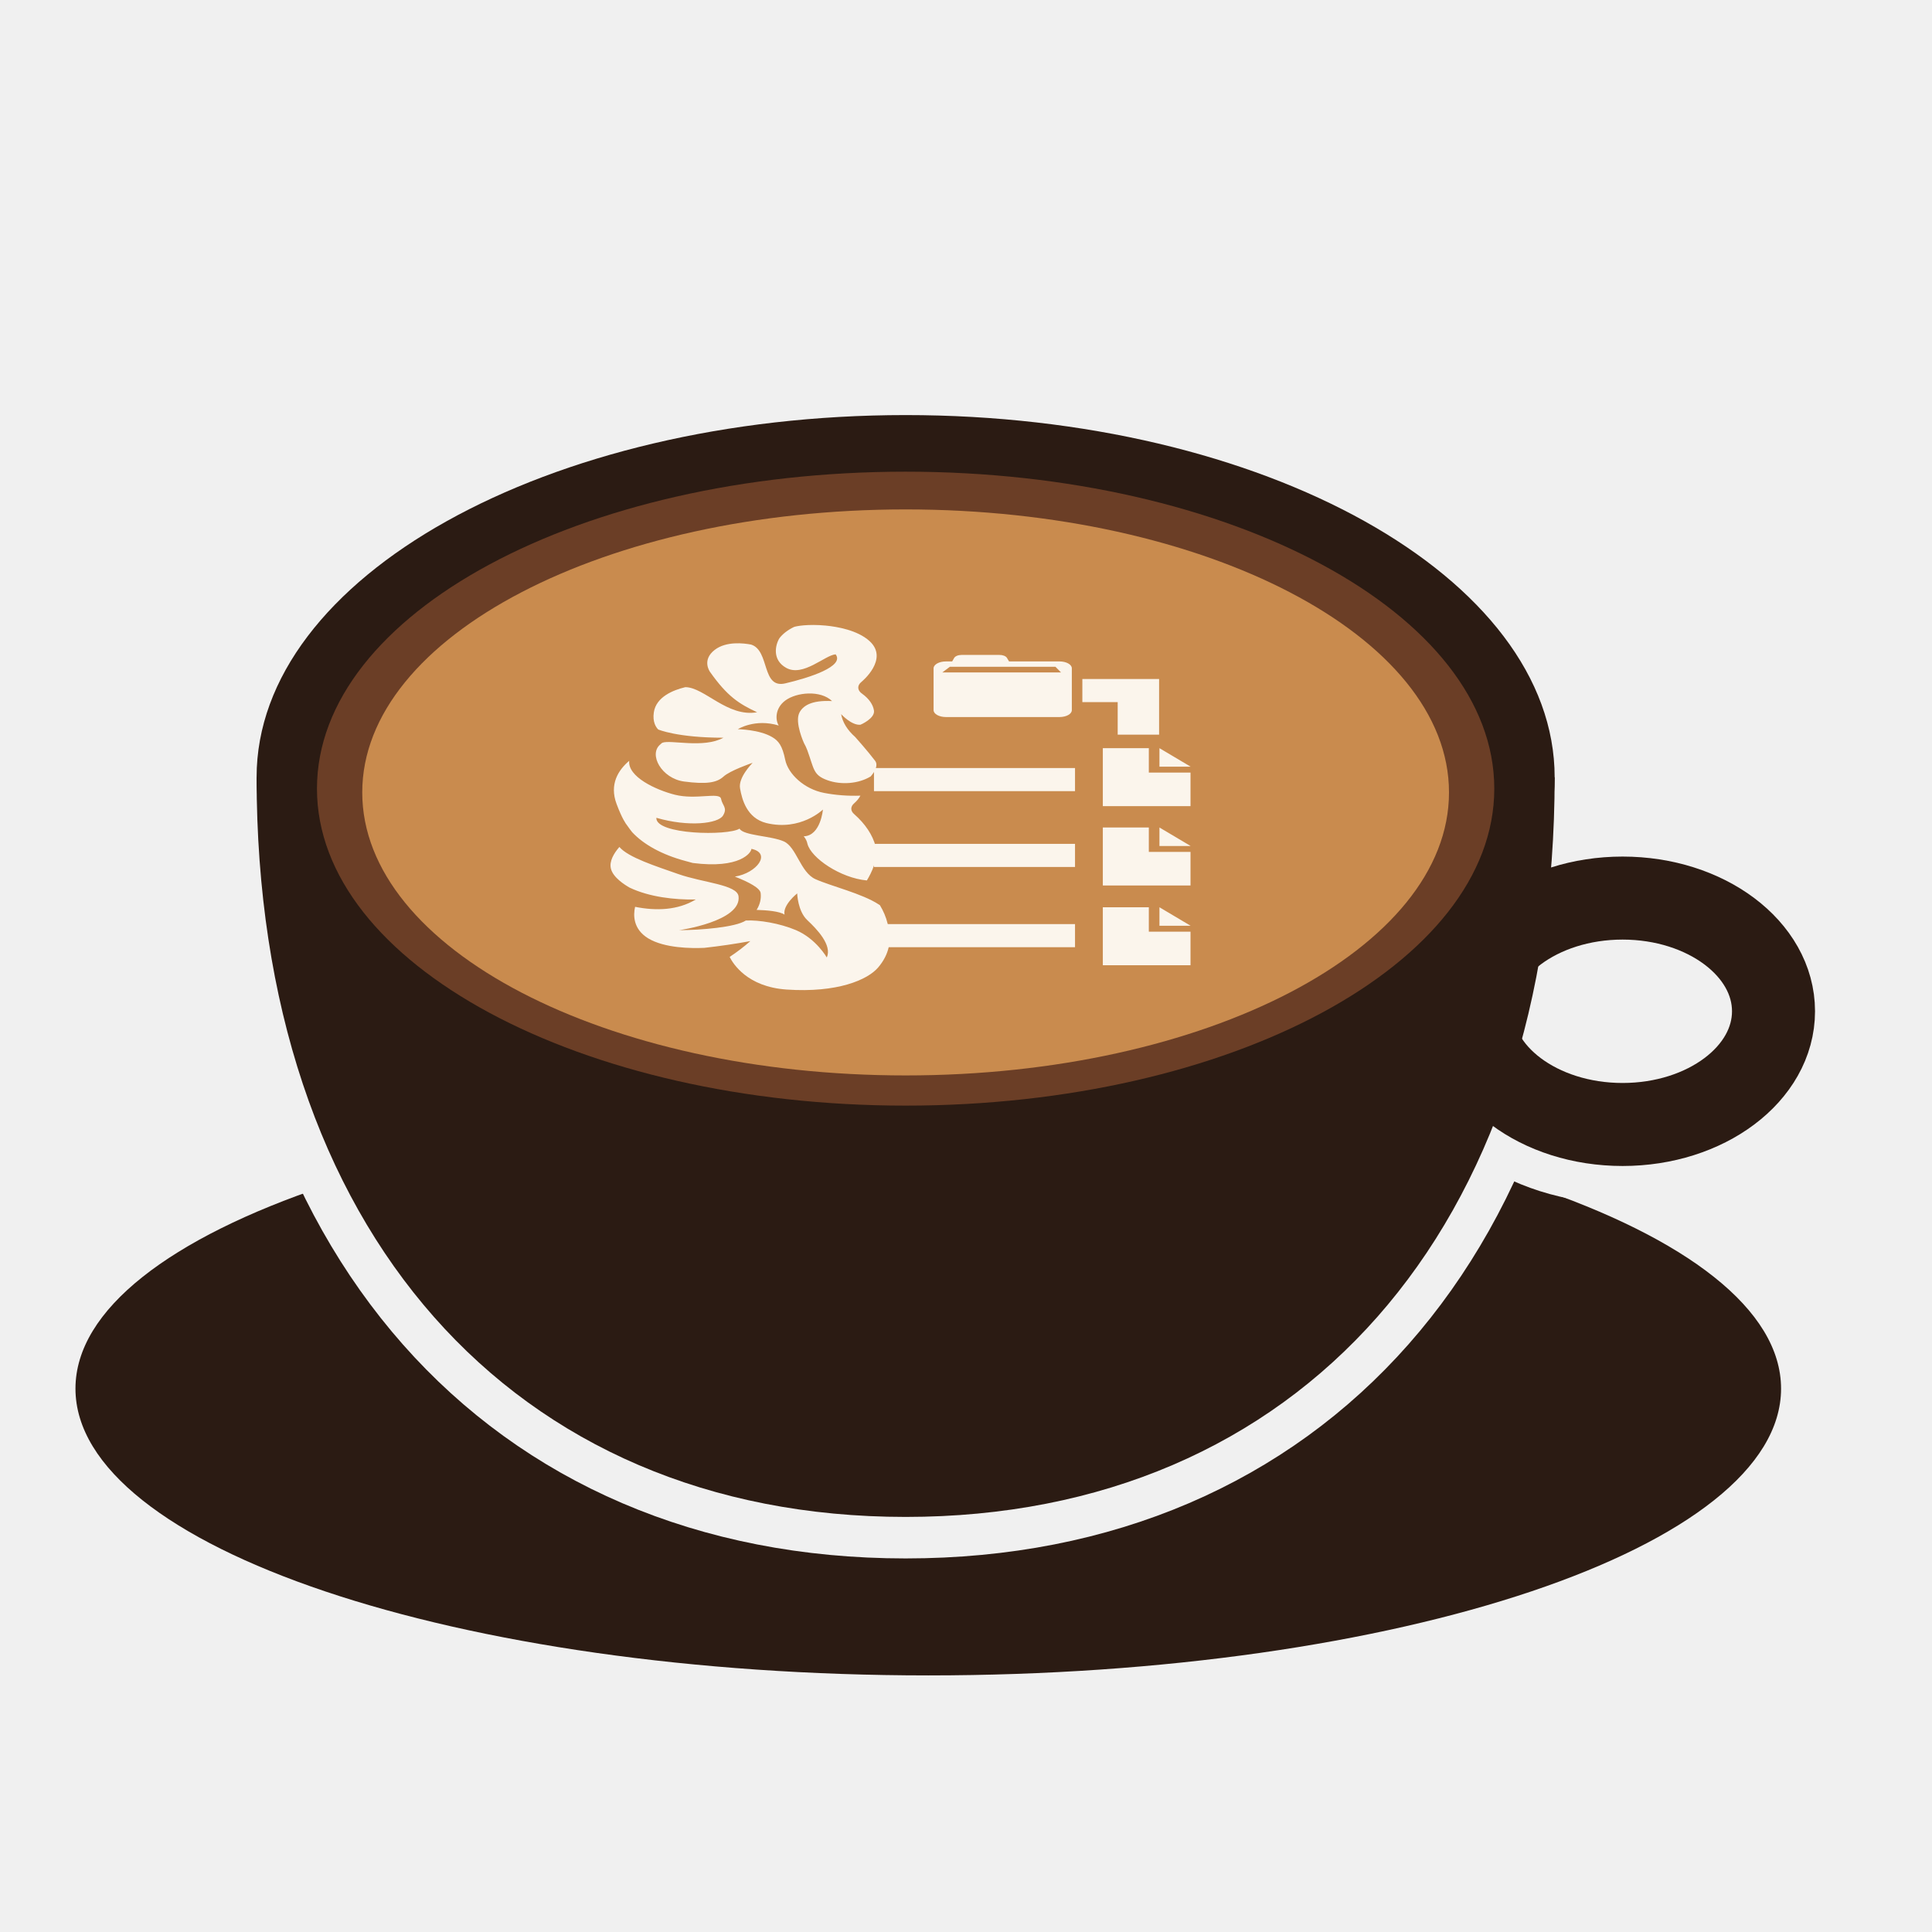
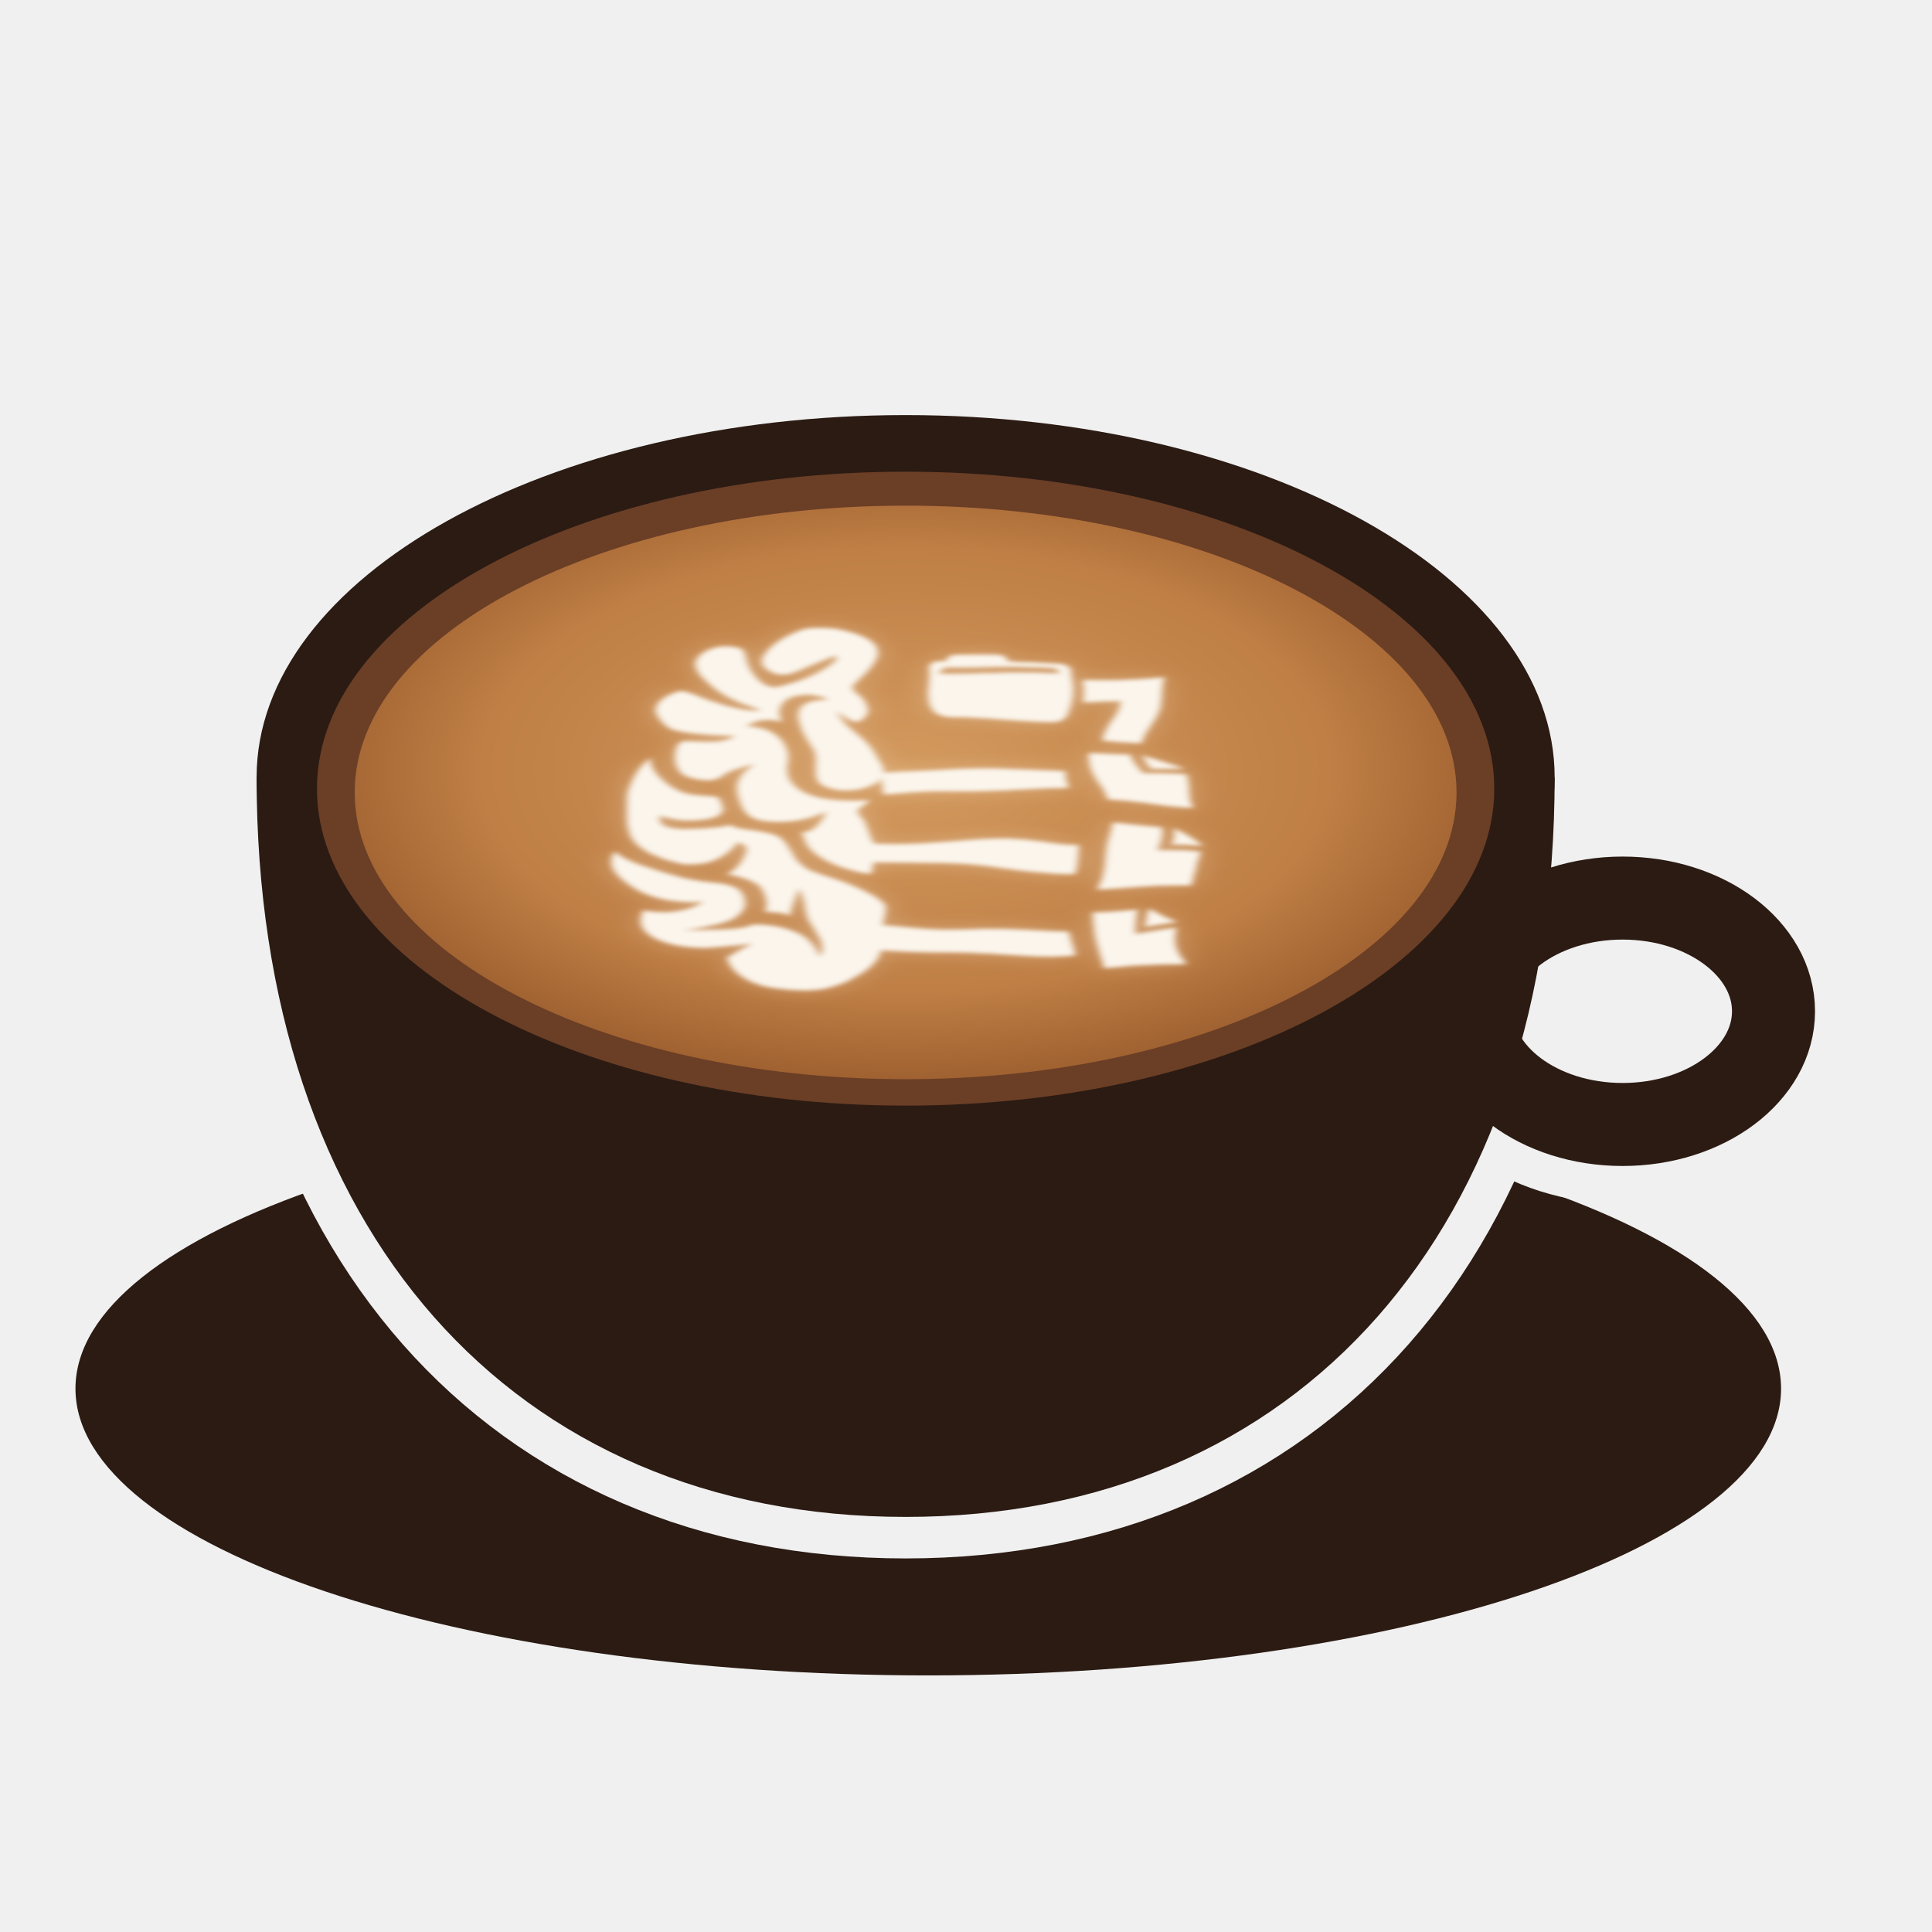
<svg xmlns="http://www.w3.org/2000/svg" viewBox="0 0 512 512" width="512" height="512" role="img" aria-labelledby="title">
  <style>
    .ink{fill:#2b1b13} .ink-s{fill:none;stroke:#2b1b13}
    .cream{fill:#f6ecdd} .paper{fill:#f1e2cb} .crema{fill:#c98b4e} .fixed-ink{fill:#2b1b13}
    .glass{fill:#e6eceb} .coffee{fill:#6b3e26} .foam{fill:#fbf5ec}
    @media (prefers-color-scheme: dark) {
      .ink{fill:#f6ecdd} .ink-s{stroke:#f6ecdd} .cream{fill:#2b1b13} .paper{fill:#cfb28c}
      .glass{fill:#2a3438}
    }
  </style>
  <defs>
    <mask id="saucer-gap" maskUnits="userSpaceOnUse" x="0" y="0" width="512" height="512">
      <rect width="512" height="512" fill="#fff" />
      <path d="M68 206 C68 326 136 402 240 402 C344 402 412 326 412 206 Z" fill="#000" stroke="#000" stroke-width="22" stroke-linejoin="round" />
      <ellipse cx="240" cy="206" rx="172" ry="96" fill="#000" stroke="#000" stroke-width="22" />
      <ellipse cx="430" cy="268" rx="40" ry="30" fill="none" stroke="#000" stroke-width="42" />
    </mask>
+     <filter id="poured" x="-15%" y="-15%" width="130%" height="130%">
+       <feTurbulence type="fractalNoise" baseFrequency="0.016 0.024" numOctaves="2" seed="11" result="noise" />
+       <feDisplacementMap in="SourceGraphic" in2="noise" scale="16" xChannelSelector="R" yChannelSelector="G" result="wavy" />
+       <feGaussianBlur in="wavy" stdDeviation="1.0" result="foam" />
+       <feGaussianBlur in="wavy" stdDeviation="4.0" result="spread" />
+       <feComponentTransfer in="spread" result="halo">
+         <feFuncA type="linear" slope="0.3" />
+       </feComponentTransfer>
+       <feMerge>
+         <feMergeNode in="halo" />
+         <feMergeNode in="foam" />
+       </feMerge>
+     </filter>
+     <radialGradient id="latte" cx="50%" cy="46%" r="55%">
+       <stop offset="0" stop-color="#d39a5e" />
+       <stop offset=".7" stop-color="#bf7f45" />
+       <stop offset="1" stop-color="#9d5f2f" />
+     </radialGradient>
  </defs>
  <g>
    <ellipse class="ink" cx="246" cy="368" rx="226" ry="76" mask="url(#saucer-gap)" />
    <ellipse class="ink-s" cx="430" cy="268" rx="40" ry="30" stroke-width="22" />
    <path class="ink" d="M68 206 C68 326 136 402 240 402 C344 402 412 326 412 206 Z" />
    <ellipse class="ink" cx="240" cy="206" rx="172" ry="96" />
    <ellipse class="coffee" cx="240" cy="209" rx="156" ry="84" />
-     <ellipse class="crema" cx="240" cy="210" rx="144" ry="75" />
-     <g transform="translate(240 214) scale(1 0.558) translate(-240 -214)">
+     <ellipse fill="url(#latte)" cx="240" cy="210" rx="146" ry="76" />
+     <g filter="url(#poured)" transform="translate(240 214) scale(1 0.558) translate(-240 -214)">
      <g class="foam" transform="translate(152.51 118.00) scale(0.8989)">
        <path fill-rule="evenodd" d="M23.1,56.47c.7-8.19,5.77-11.76,9.27-13.26,5.62,0,12.41,16,21.17,13.26C48.22,52,44.78,48.14,39.65,35.11c-.09-.24-2.46-6.28,1.41-11.62,3.39-4.67,8.56-3.52,10.71-2.78,5.58,3.13,3,23.47,10.08,20.5s17.58-9,14.84-15.34C73.6,26.22,67.08,38,62.11,33c-4.17-4.17-3.22-12-2-15.62a16.41,16.41,0,0,1,4.25-5.93c.63-.49,4.15-1.67,9.39-.78,3.32.57,9.37,2.38,12.94,8.19,5.84,9.53-2.33,21.49-2.4,21.59a5.23,5.23,0,0,0,.3,6.34A16.9,16.9,0,0,1,88,55.57c.33,4.18-3.94,7.49-4,7.49-2.63.44-5.68-5.6-5.68-5.6a27.46,27.46,0,0,0,4.14,12.08s3.67,7.35,5.88,12.59c.92,2.19.08,5.47-1.39,8.4a.2.2,0,0,1,0-.08c-3.44,3.74-8.61,4.6-12.76,1.87s-3.81-5.83-5.83-15.72a38.21,38.21,0,0,0-1-3.86h0S64.57,61.9,66,56.74c1-3.53,3.39-6.75,9.64-6.18-3.36-5.85-10.46-4.76-13.83-.24-3,4.09-2.92,10.21-1.89,13.16-7-3.83-12.06,1.94-12.06,1.94s6.33.14,10.12,4.16c1.9,2,3,4.53,3.85,12s5.6,15.51,11.48,17.51A27.25,27.25,0,0,0,84,100.53a16,16,0,0,1-1.81,4,5.23,5.23,0,0,0,0,5.8,43.79,43.79,0,0,1,6.3,17c.86,6.5-1.22,14-2.59,18-7.83-1.29-16.46-11.92-17.52-19.37A12.54,12.54,0,0,0,67.29,122h.14c4.87-.51,5.52-14.13,5.52-14.13S66.4,119.41,56.26,115c-5.75-2.59-7.18-12.48-7.75-18.36-.55-5.72,3.49-13,3.71-13.47-.38.23-6.64,4.09-8.59,7.29s-5,4.18-11.62,2.6S21.4,78.61,25.06,73.39a5.28,5.28,0,0,0,.28-.48,3.54,3.54,0,0,0,.27-.32c2.31-1.76,12.12,3.12,18-2.67-13.62,0-19.22-4.35-19.22-4.35C23.76,64.45,22.66,61.63,23.1,56.47ZM89.22,191.33c-3.1,6.51-12,13.47-27,11.64-11.62-1.43-15.81-13.78-16.77-17.24a73.64,73.64,0,0,0,6.1-8.35A114.87,114.87,0,0,1,38,180.94c-3.81.31-11.69.23-16.55-5C17,171.08,17,163.76,17.57,159.27c6.25,2.22,12.54,1.84,17.89-3.87-6.23.19-13.64-1.28-19.49-6.27-1.5-1.52-4.88-5.37-5.52-10-.56-3.9.89-8.21,2.49-11.49,2.65,5.58,10.86,10.21,17.36,14.31,7.26,4.59,17.35,5.56,17.77,11.75.94,13.28-17.51,17.91-17.51,17.91,6.46-.06,16.54-1.52,19.65-5.1,3.84-.38,10,1.44,14.8,5.08,5.92,4.5,9.08,14.44,9.08,14.44,1.62-6.49-2.87-14.91-5.73-19.7s-3-14.15-3-14.15-4.31,6.12-3.73,11.2c-1.51-1.81-5.34-2.34-8.23-2.49A22.57,22.57,0,0,0,54.59,152c-.17-2.62-3.37-5.73-7.6-8.7,6.49-1.85,10.89-12.4,4.87-14.67,0,2-3.37,10.67-17.28,7.47-.8-.4-1.56-.76-2.28-1.11a34.41,34.41,0,0,1-15.59-15.16c-.55-1.22-1-2.36-1.48-3.58-.38-.82-1.51-3.62-3.13-11.4-2.13-10.28.46-17.75,3.74-22.74-.48,8.42,7.79,15.35,13.45,17.93,6.3,2.85,13.2-1.59,13.62,2.15s2,4.72.57,8.89-10,6.16-19.64,1.15c-.29,9,21.22,9.6,24.52,5.73,1.16,3.74,9.33,3.74,13.07,6.75s4.87,16.34,9.31,19.94,13.78,7.6,18.65,13.34c.14.15.25.28.36.42A51.81,51.81,0,0,1,92,168C93.43,176.66,92.48,184.51,89.22,191.33Z" />
        <rect x="88" y="85.94" width="59.27" height="12.21" />
        <rect x="88" y="126" width="59.27" height="12.21" />
        <rect x="88" y="168.39" width="59.27" height="12.21" />
        <polygon points="181.32 85.18 181.32 85.21 172.16 85.21 172.16 75.44 181.32 85.18" />
        <polygon points="169.03 88.34 181.32 88.34 181.32 106.07 155.47 106.07 155.47 75.44 169.03 75.44 169.03 88.34" />
        <polygon points="181.32 127.09 181.32 127.13 172.16 127.13 172.16 117.35 181.32 127.09" />
        <polygon points="169.03 130.25 181.32 130.25 181.32 147.99 155.47 147.99 155.47 117.35 169.03 117.35 169.03 130.25" />
        <polygon points="181.32 169.24 181.32 169.28 172.16 169.28 172.16 159.5 181.32 169.24" />
        <polygon points="169.03 172.4 181.32 172.4 181.32 190.13 155.47 190.13 155.47 159.5 169.03 159.5 169.03 172.4" />
        <path d="M142.7,29.61H127.82l-.61-1.85A2.3,2.3,0,0,0,125,26.18H113.83a2.3,2.3,0,0,0-2.19,1.6l-.59,1.83h-1.83a3.65,3.65,0,0,0-3.65,3.64V55.31A3.65,3.65,0,0,0,109.22,59H142.7a3.63,3.63,0,0,0,3.63-3.64V33.25A3.63,3.63,0,0,0,142.7,29.61Zm-34.56,5.83,2.23-3H141.5l1.65,3Z" />
        <polygon points="172.06 38.9 172.06 68.3 159.85 68.3 159.85 51.11 149.43 51.11 149.43 38.9 172.06 38.9" />
      </g>
    </g>
  </g>
</svg>
